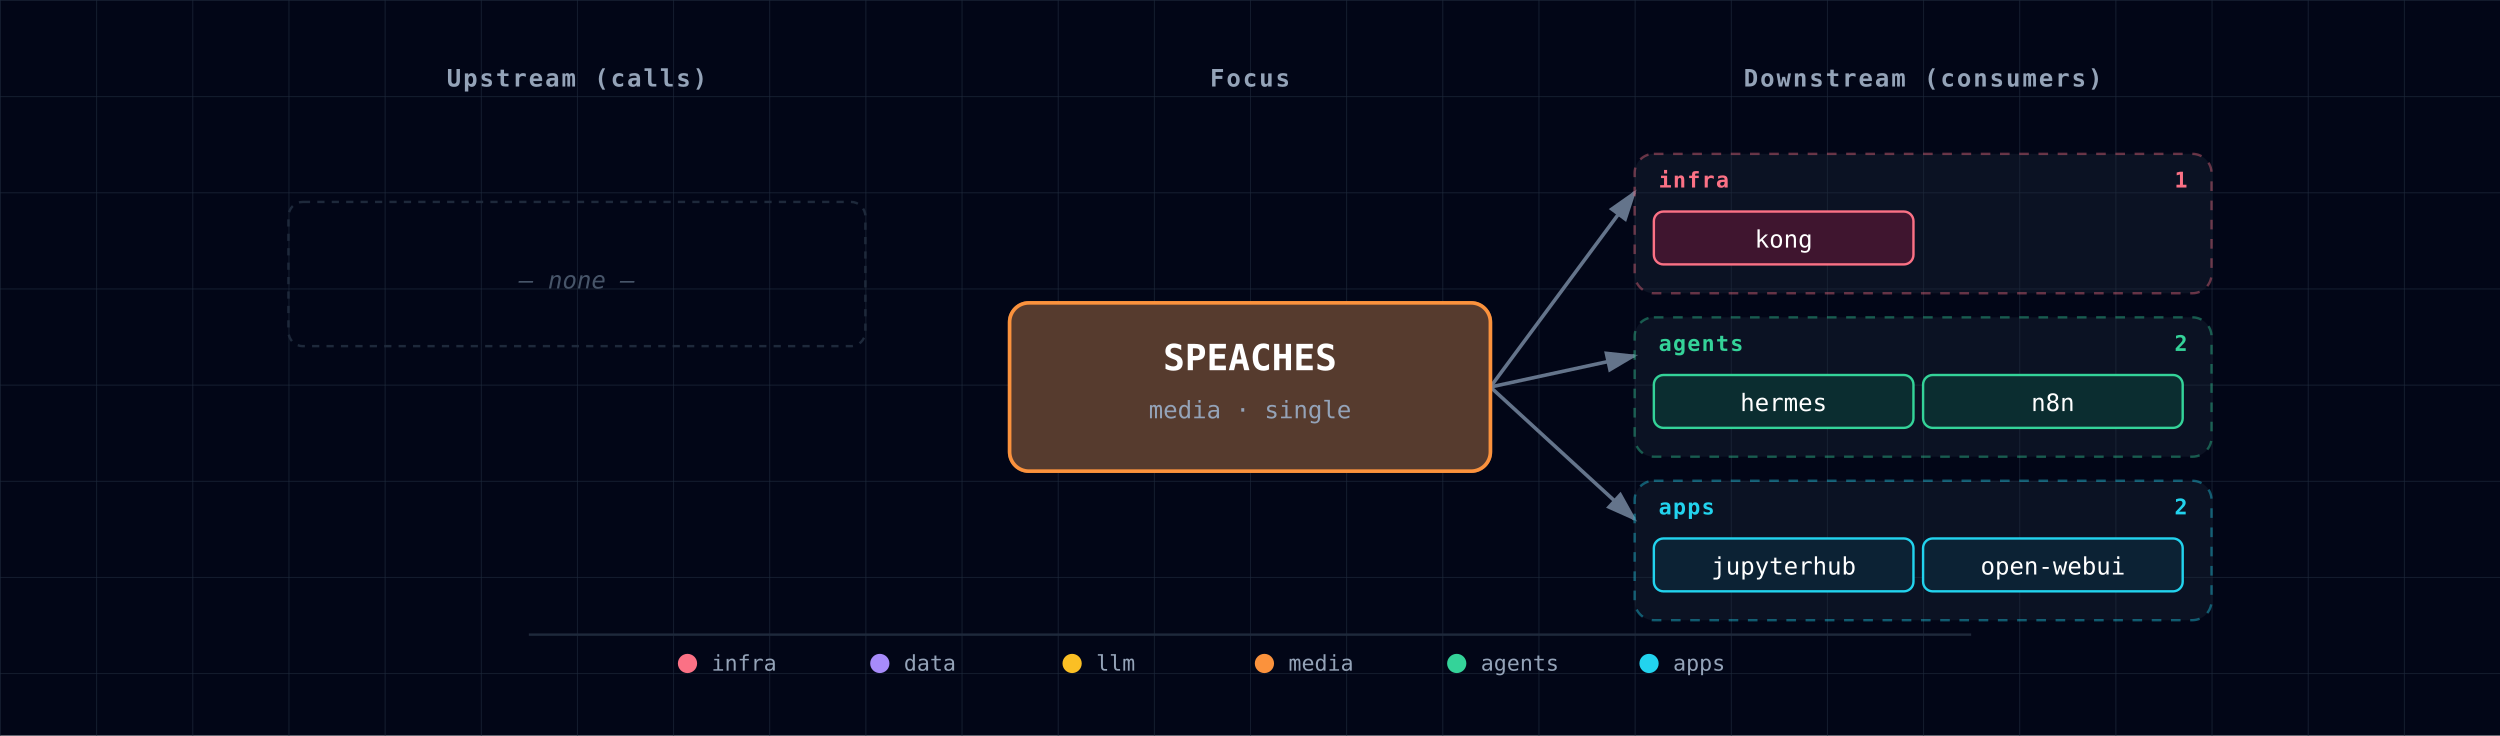
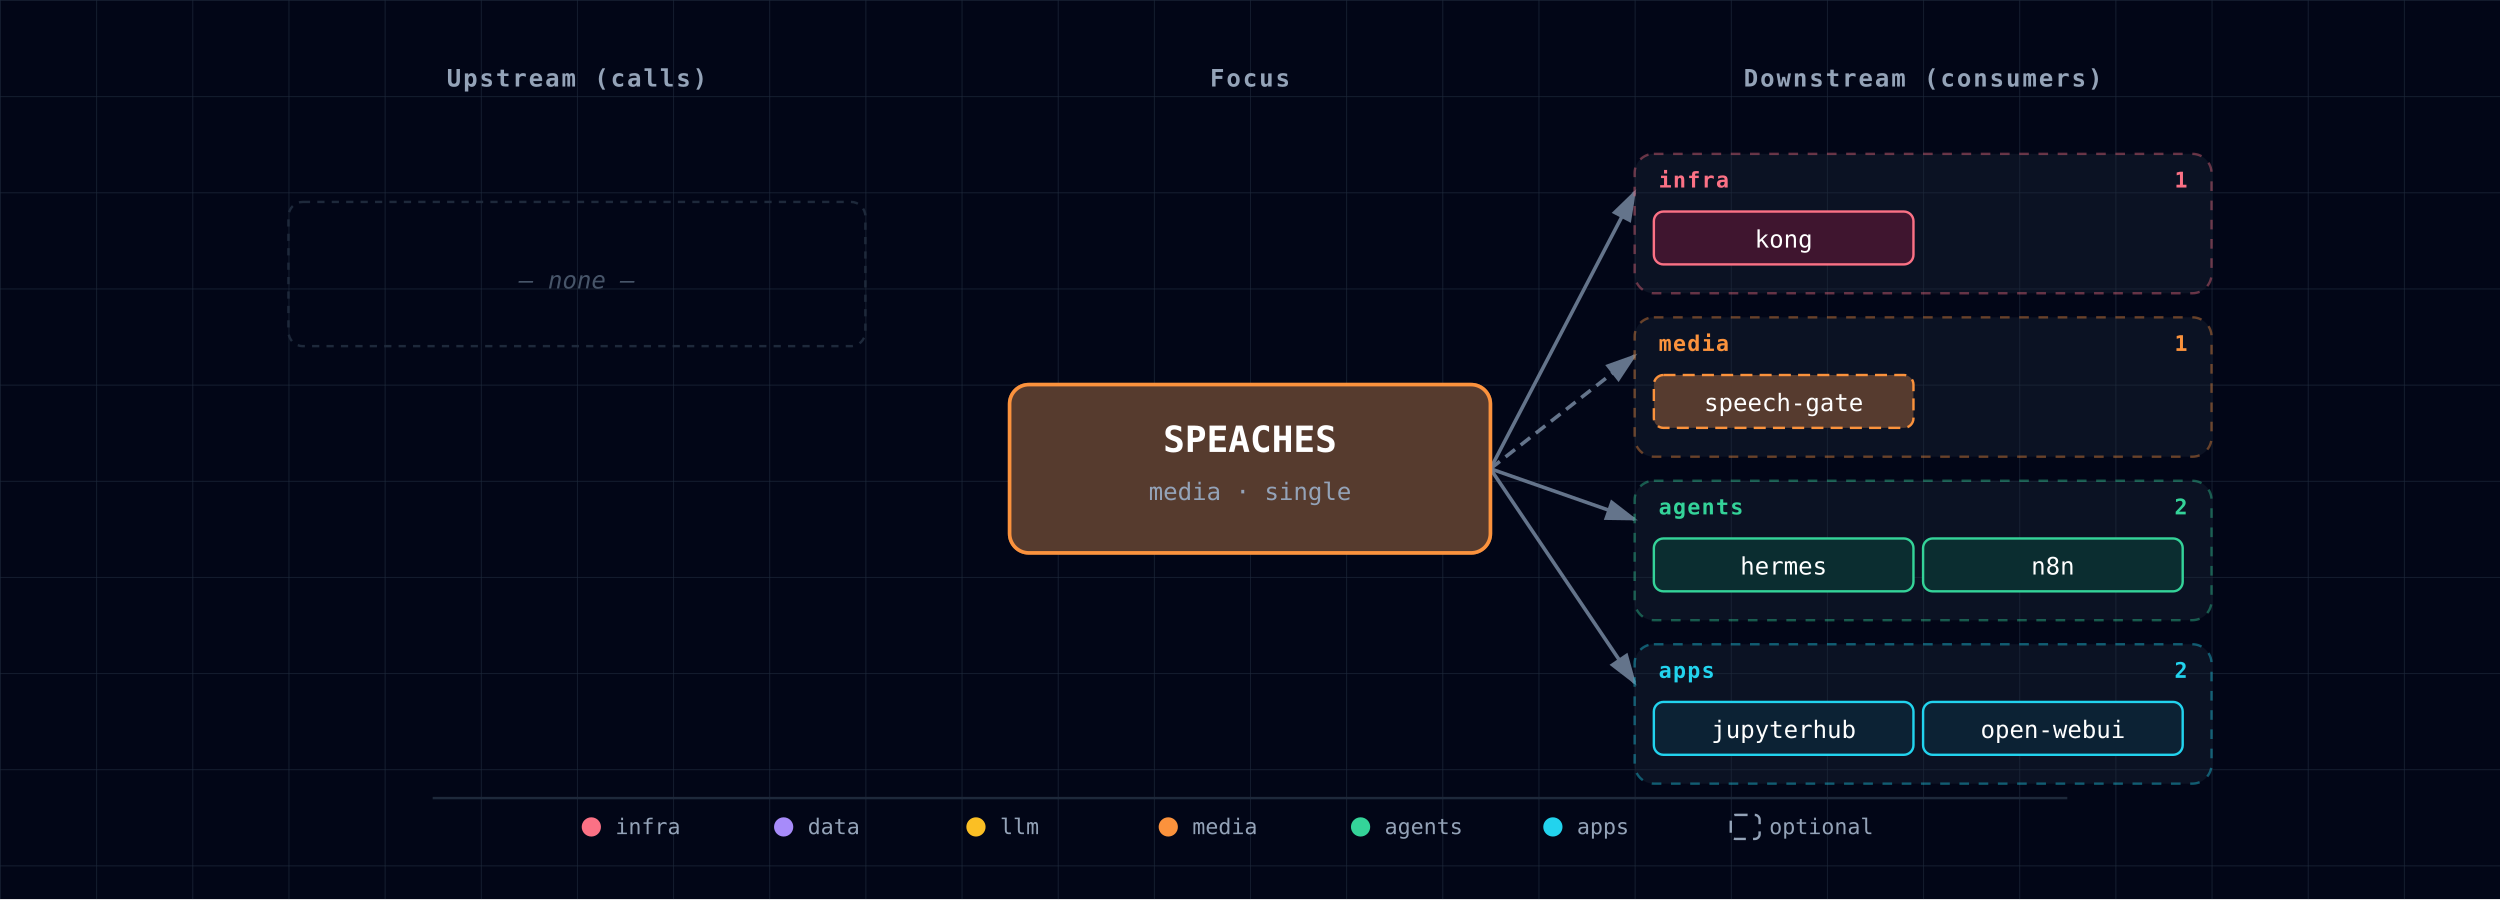
- <svg xmlns="http://www.w3.org/2000/svg" viewBox="0 0 1040 306" font-family="'JetBrains Mono', 'Fira Code', Menlo, Consolas, monospace">
+ <svg xmlns="http://www.w3.org/2000/svg" viewBox="0 0 1040 374" font-family="'JetBrains Mono', 'Fira Code', Menlo, Consolas, monospace">
  <defs>
    <pattern id="grid" width="40" height="40" patternUnits="userSpaceOnUse">
      <path d="M 40 0 L 0 0 0 40" fill="none" stroke="#1e293b" stroke-width="0.5" />
    </pattern>
    <marker id="arrowhead" markerWidth="9" markerHeight="6" refX="8" refY="3" orient="auto">
      <polygon points="0 0, 9 3, 0 6" fill="#64748b" />
    </marker>
    <filter id="focus-glow" x="-50%" y="-50%" width="200%" height="200%">
      <feGaussianBlur in="SourceAlpha" stdDeviation="6" />
      <feFlood flood-color="#fb923c" flood-opacity="0.6" />
      <feComposite in2="SourceAlpha" operator="in" />
      <feMerge>
        <feMergeNode />
        <feMergeNode in="SourceGraphic" />
      </feMerge>
    </filter>
  </defs>
-   <rect width="1040" height="306" fill="#020617" />
-   <rect width="1040" height="306" fill="url(#grid)" />
+   <rect width="1040" height="374" fill="#020617" />
+   <rect width="1040" height="374" fill="url(#grid)" />
  <text x="240" y="36" fill="#94a3b8" font-size="10" font-weight="600" text-anchor="middle" letter-spacing="0.08em">Upstream (calls)</text>
  <text x="520" y="36" fill="#94a3b8" font-size="10" font-weight="600" text-anchor="middle" letter-spacing="0.08em">Focus</text>
  <text x="800" y="36" fill="#94a3b8" font-size="10" font-weight="600" text-anchor="middle" letter-spacing="0.08em">Downstream (consumers)</text>
-   <line x1="620" y1="161" x2="680" y2="80" stroke="#64748b" stroke-width="1.5" marker-end="url(#arrowhead)" />
-   <line x1="620" y1="161" x2="680" y2="148" stroke="#64748b" stroke-width="1.5" marker-end="url(#arrowhead)" />
-   <line x1="620" y1="161" x2="680" y2="216" stroke="#64748b" stroke-width="1.5" marker-end="url(#arrowhead)" />
+   <line x1="620" y1="195" x2="680" y2="80" stroke="#64748b" stroke-width="1.5" marker-end="url(#arrowhead)" />
+   <line x1="620" y1="195" x2="680" y2="148" stroke="#64748b" stroke-width="1.5" stroke-dasharray="5,3" marker-end="url(#arrowhead)" />
+   <line x1="620" y1="195" x2="680" y2="216" stroke="#64748b" stroke-width="1.5" marker-end="url(#arrowhead)" />
+   <line x1="620" y1="195" x2="680" y2="284" stroke="#64748b" stroke-width="1.5" marker-end="url(#arrowhead)" />
  <g>
    <rect x="120" y="84" width="240" height="60" rx="6" fill="none" stroke="#1e293b" stroke-width="1" stroke-dasharray="3,3" />
    <text x="240" y="120" fill="#475569" font-size="10" font-style="italic" text-anchor="middle">— none —</text>
  </g>
  <g>
    <g class="cluster">
      <rect x="680" y="64" width="240" height="58" rx="8" fill="rgba(30,41,59,0.35)" stroke="#fb7185" stroke-width="1" stroke-dasharray="4,4" stroke-opacity="0.4" />
      <text x="690" y="78" fill="#fb7185" font-size="9" font-weight="700" text-anchor="start" style="letter-spacing:0.06em;text-transform:uppercase;">infra</text>
      <text x="910" y="78" fill="#fb7185" font-size="9" font-weight="600" text-anchor="end">1</text>
    </g>
    <g>
      <rect x="688" y="88" width="108" height="22" rx="4" fill="#0f172a" />
      <rect x="688" y="88" width="108" height="22" rx="4" fill="rgba(136, 19, 55, 0.4)" stroke="#fb7185" stroke-width="1" />
      <text x="742" y="103" fill="white" font-size="10" text-anchor="middle">kong</text>
    </g>
    <g class="cluster">
-       <rect x="680" y="132" width="240" height="58" rx="8" fill="rgba(30,41,59,0.35)" stroke="#34d399" stroke-width="1" stroke-dasharray="4,4" stroke-opacity="0.4" />
-       <text x="690" y="146" fill="#34d399" font-size="9" font-weight="700" text-anchor="start" style="letter-spacing:0.06em;text-transform:uppercase;">agents</text>
-       <text x="910" y="146" fill="#34d399" font-size="9" font-weight="600" text-anchor="end">2</text>
+       <rect x="680" y="132" width="240" height="58" rx="8" fill="rgba(30,41,59,0.35)" stroke="#fb923c" stroke-width="1" stroke-dasharray="4,4" stroke-opacity="0.4" />
+       <text x="690" y="146" fill="#fb923c" font-size="9" font-weight="700" text-anchor="start" style="letter-spacing:0.06em;text-transform:uppercase;">media</text>
+       <text x="910" y="146" fill="#fb923c" font-size="9" font-weight="600" text-anchor="end">1</text>
    </g>
    <g>
      <rect x="688" y="156" width="108" height="22" rx="4" fill="#0f172a" />
-       <rect x="688" y="156" width="108" height="22" rx="4" fill="rgba(6, 78, 59, 0.4)" stroke="#34d399" stroke-width="1" />
-       <text x="742" y="171" fill="white" font-size="10" text-anchor="middle">hermes</text>
-     </g>
-     <g>
-       <rect x="800" y="156" width="108" height="22" rx="4" fill="#0f172a" />
-       <rect x="800" y="156" width="108" height="22" rx="4" fill="rgba(6, 78, 59, 0.4)" stroke="#34d399" stroke-width="1" />
-       <text x="854" y="171" fill="white" font-size="10" text-anchor="middle">n8n</text>
+       <rect x="688" y="156" width="108" height="22" rx="4" fill="rgba(251, 146, 60, 0.3)" stroke="#fb923c" stroke-width="1" stroke-dasharray="5,3" />
+       <text x="742" y="171" fill="white" font-size="10" text-anchor="middle">speech-gate</text>
    </g>
    <g class="cluster">
-       <rect x="680" y="200" width="240" height="58" rx="8" fill="rgba(30,41,59,0.35)" stroke="#22d3ee" stroke-width="1" stroke-dasharray="4,4" stroke-opacity="0.4" />
-       <text x="690" y="214" fill="#22d3ee" font-size="9" font-weight="700" text-anchor="start" style="letter-spacing:0.06em;text-transform:uppercase;">apps</text>
-       <text x="910" y="214" fill="#22d3ee" font-size="9" font-weight="600" text-anchor="end">2</text>
+       <rect x="680" y="200" width="240" height="58" rx="8" fill="rgba(30,41,59,0.35)" stroke="#34d399" stroke-width="1" stroke-dasharray="4,4" stroke-opacity="0.4" />
+       <text x="690" y="214" fill="#34d399" font-size="9" font-weight="700" text-anchor="start" style="letter-spacing:0.06em;text-transform:uppercase;">agents</text>
+       <text x="910" y="214" fill="#34d399" font-size="9" font-weight="600" text-anchor="end">2</text>
    </g>
    <g>
      <rect x="688" y="224" width="108" height="22" rx="4" fill="#0f172a" />
-       <rect x="688" y="224" width="108" height="22" rx="4" fill="rgba(8, 51, 68, 0.4)" stroke="#22d3ee" stroke-width="1" />
-       <text x="742" y="239" fill="white" font-size="10" text-anchor="middle">jupyterhub</text>
+       <rect x="688" y="224" width="108" height="22" rx="4" fill="rgba(6, 78, 59, 0.4)" stroke="#34d399" stroke-width="1" />
+       <text x="742" y="239" fill="white" font-size="10" text-anchor="middle">hermes</text>
    </g>
    <g>
      <rect x="800" y="224" width="108" height="22" rx="4" fill="#0f172a" />
-       <rect x="800" y="224" width="108" height="22" rx="4" fill="rgba(8, 51, 68, 0.4)" stroke="#22d3ee" stroke-width="1" />
-       <text x="854" y="239" fill="white" font-size="10" text-anchor="middle">open-webui</text>
+       <rect x="800" y="224" width="108" height="22" rx="4" fill="rgba(6, 78, 59, 0.4)" stroke="#34d399" stroke-width="1" />
+       <text x="854" y="239" fill="white" font-size="10" text-anchor="middle">n8n</text>
+     </g>
+     <g class="cluster">
+       <rect x="680" y="268" width="240" height="58" rx="8" fill="rgba(30,41,59,0.35)" stroke="#22d3ee" stroke-width="1" stroke-dasharray="4,4" stroke-opacity="0.4" />
+       <text x="690" y="282" fill="#22d3ee" font-size="9" font-weight="700" text-anchor="start" style="letter-spacing:0.06em;text-transform:uppercase;">apps</text>
+       <text x="910" y="282" fill="#22d3ee" font-size="9" font-weight="600" text-anchor="end">2</text>
+     </g>
+     <g>
+       <rect x="688" y="292" width="108" height="22" rx="4" fill="#0f172a" />
+       <rect x="688" y="292" width="108" height="22" rx="4" fill="rgba(8, 51, 68, 0.4)" stroke="#22d3ee" stroke-width="1" />
+       <text x="742" y="307" fill="white" font-size="10" text-anchor="middle">jupyterhub</text>
+     </g>
+     <g>
+       <rect x="800" y="292" width="108" height="22" rx="4" fill="#0f172a" />
+       <rect x="800" y="292" width="108" height="22" rx="4" fill="rgba(8, 51, 68, 0.4)" stroke="#22d3ee" stroke-width="1" />
+       <text x="854" y="307" fill="white" font-size="10" text-anchor="middle">open-webui</text>
    </g>
  </g>
  <g class="focus" filter="url(#focus-glow)">
-     <rect x="420" y="126" width="200" height="70" rx="8" fill="#0f172a" />
-     <rect x="420" y="126" width="200" height="70" rx="8" fill="rgba(251, 146, 60, 0.3)" stroke="#fb923c" stroke-width="1.5" />
-     <text x="520" y="154" fill="white" font-size="15" font-weight="700" text-anchor="middle">SPEACHES</text>
-     <text x="520" y="174" fill="#94a3b8" font-size="10" text-anchor="middle">media · single</text>
+     <rect x="420" y="160" width="200" height="70" rx="8" fill="#0f172a" />
+     <rect x="420" y="160" width="200" height="70" rx="8" fill="rgba(251, 146, 60, 0.3)" stroke="#fb923c" stroke-width="1.5" />
+     <text x="520" y="188" fill="white" font-size="15" font-weight="700" text-anchor="middle">SPEACHES</text>
+     <text x="520" y="208" fill="#94a3b8" font-size="10" text-anchor="middle">media · single</text>
  </g>
  <g class="legend">
-     <line x1="220" y1="264" x2="820" y2="264" stroke="#1e293b" stroke-width="1" />
-     <circle cx="286" cy="276" r="4" fill="#fb7185" />
-     <text x="296" y="279" fill="#94a3b8" font-size="9" font-weight="400" text-anchor="start">infra</text>
-     <circle cx="366" cy="276" r="4" fill="#a78bfa" />
-     <text x="376" y="279" fill="#94a3b8" font-size="9" font-weight="400" text-anchor="start">data</text>
-     <circle cx="446" cy="276" r="4" fill="#fbbf24" />
-     <text x="456" y="279" fill="#94a3b8" font-size="9" font-weight="400" text-anchor="start">llm</text>
-     <circle cx="526" cy="276" r="4" fill="#fb923c" />
-     <text x="536" y="279" fill="#94a3b8" font-size="9" font-weight="400" text-anchor="start">media</text>
-     <circle cx="606" cy="276" r="4" fill="#34d399" />
-     <text x="616" y="279" fill="#94a3b8" font-size="9" font-weight="400" text-anchor="start">agents</text>
-     <circle cx="686" cy="276" r="4" fill="#22d3ee" />
-     <text x="696" y="279" fill="#94a3b8" font-size="9" font-weight="400" text-anchor="start">apps</text>
+     <line x1="180" y1="332" x2="860" y2="332" stroke="#1e293b" stroke-width="1" />
+     <circle cx="246" cy="344" r="4" fill="#fb7185" />
+     <text x="256" y="347" fill="#94a3b8" font-size="9" font-weight="400" text-anchor="start">infra</text>
+     <circle cx="326" cy="344" r="4" fill="#a78bfa" />
+     <text x="336" y="347" fill="#94a3b8" font-size="9" font-weight="400" text-anchor="start">data</text>
+     <circle cx="406" cy="344" r="4" fill="#fbbf24" />
+     <text x="416" y="347" fill="#94a3b8" font-size="9" font-weight="400" text-anchor="start">llm</text>
+     <circle cx="486" cy="344" r="4" fill="#fb923c" />
+     <text x="496" y="347" fill="#94a3b8" font-size="9" font-weight="400" text-anchor="start">media</text>
+     <circle cx="566" cy="344" r="4" fill="#34d399" />
+     <text x="576" y="347" fill="#94a3b8" font-size="9" font-weight="400" text-anchor="start">agents</text>
+     <circle cx="646" cy="344" r="4" fill="#22d3ee" />
+     <text x="656" y="347" fill="#94a3b8" font-size="9" font-weight="400" text-anchor="start">apps</text>
+     <rect x="720" y="339" width="12" height="10" rx="2" fill="none" stroke="#94a3b8" stroke-width="1" stroke-dasharray="5,3" />
+     <text x="736" y="347" fill="#94a3b8" font-size="9" font-weight="400" text-anchor="start">optional</text>
  </g>
</svg>
